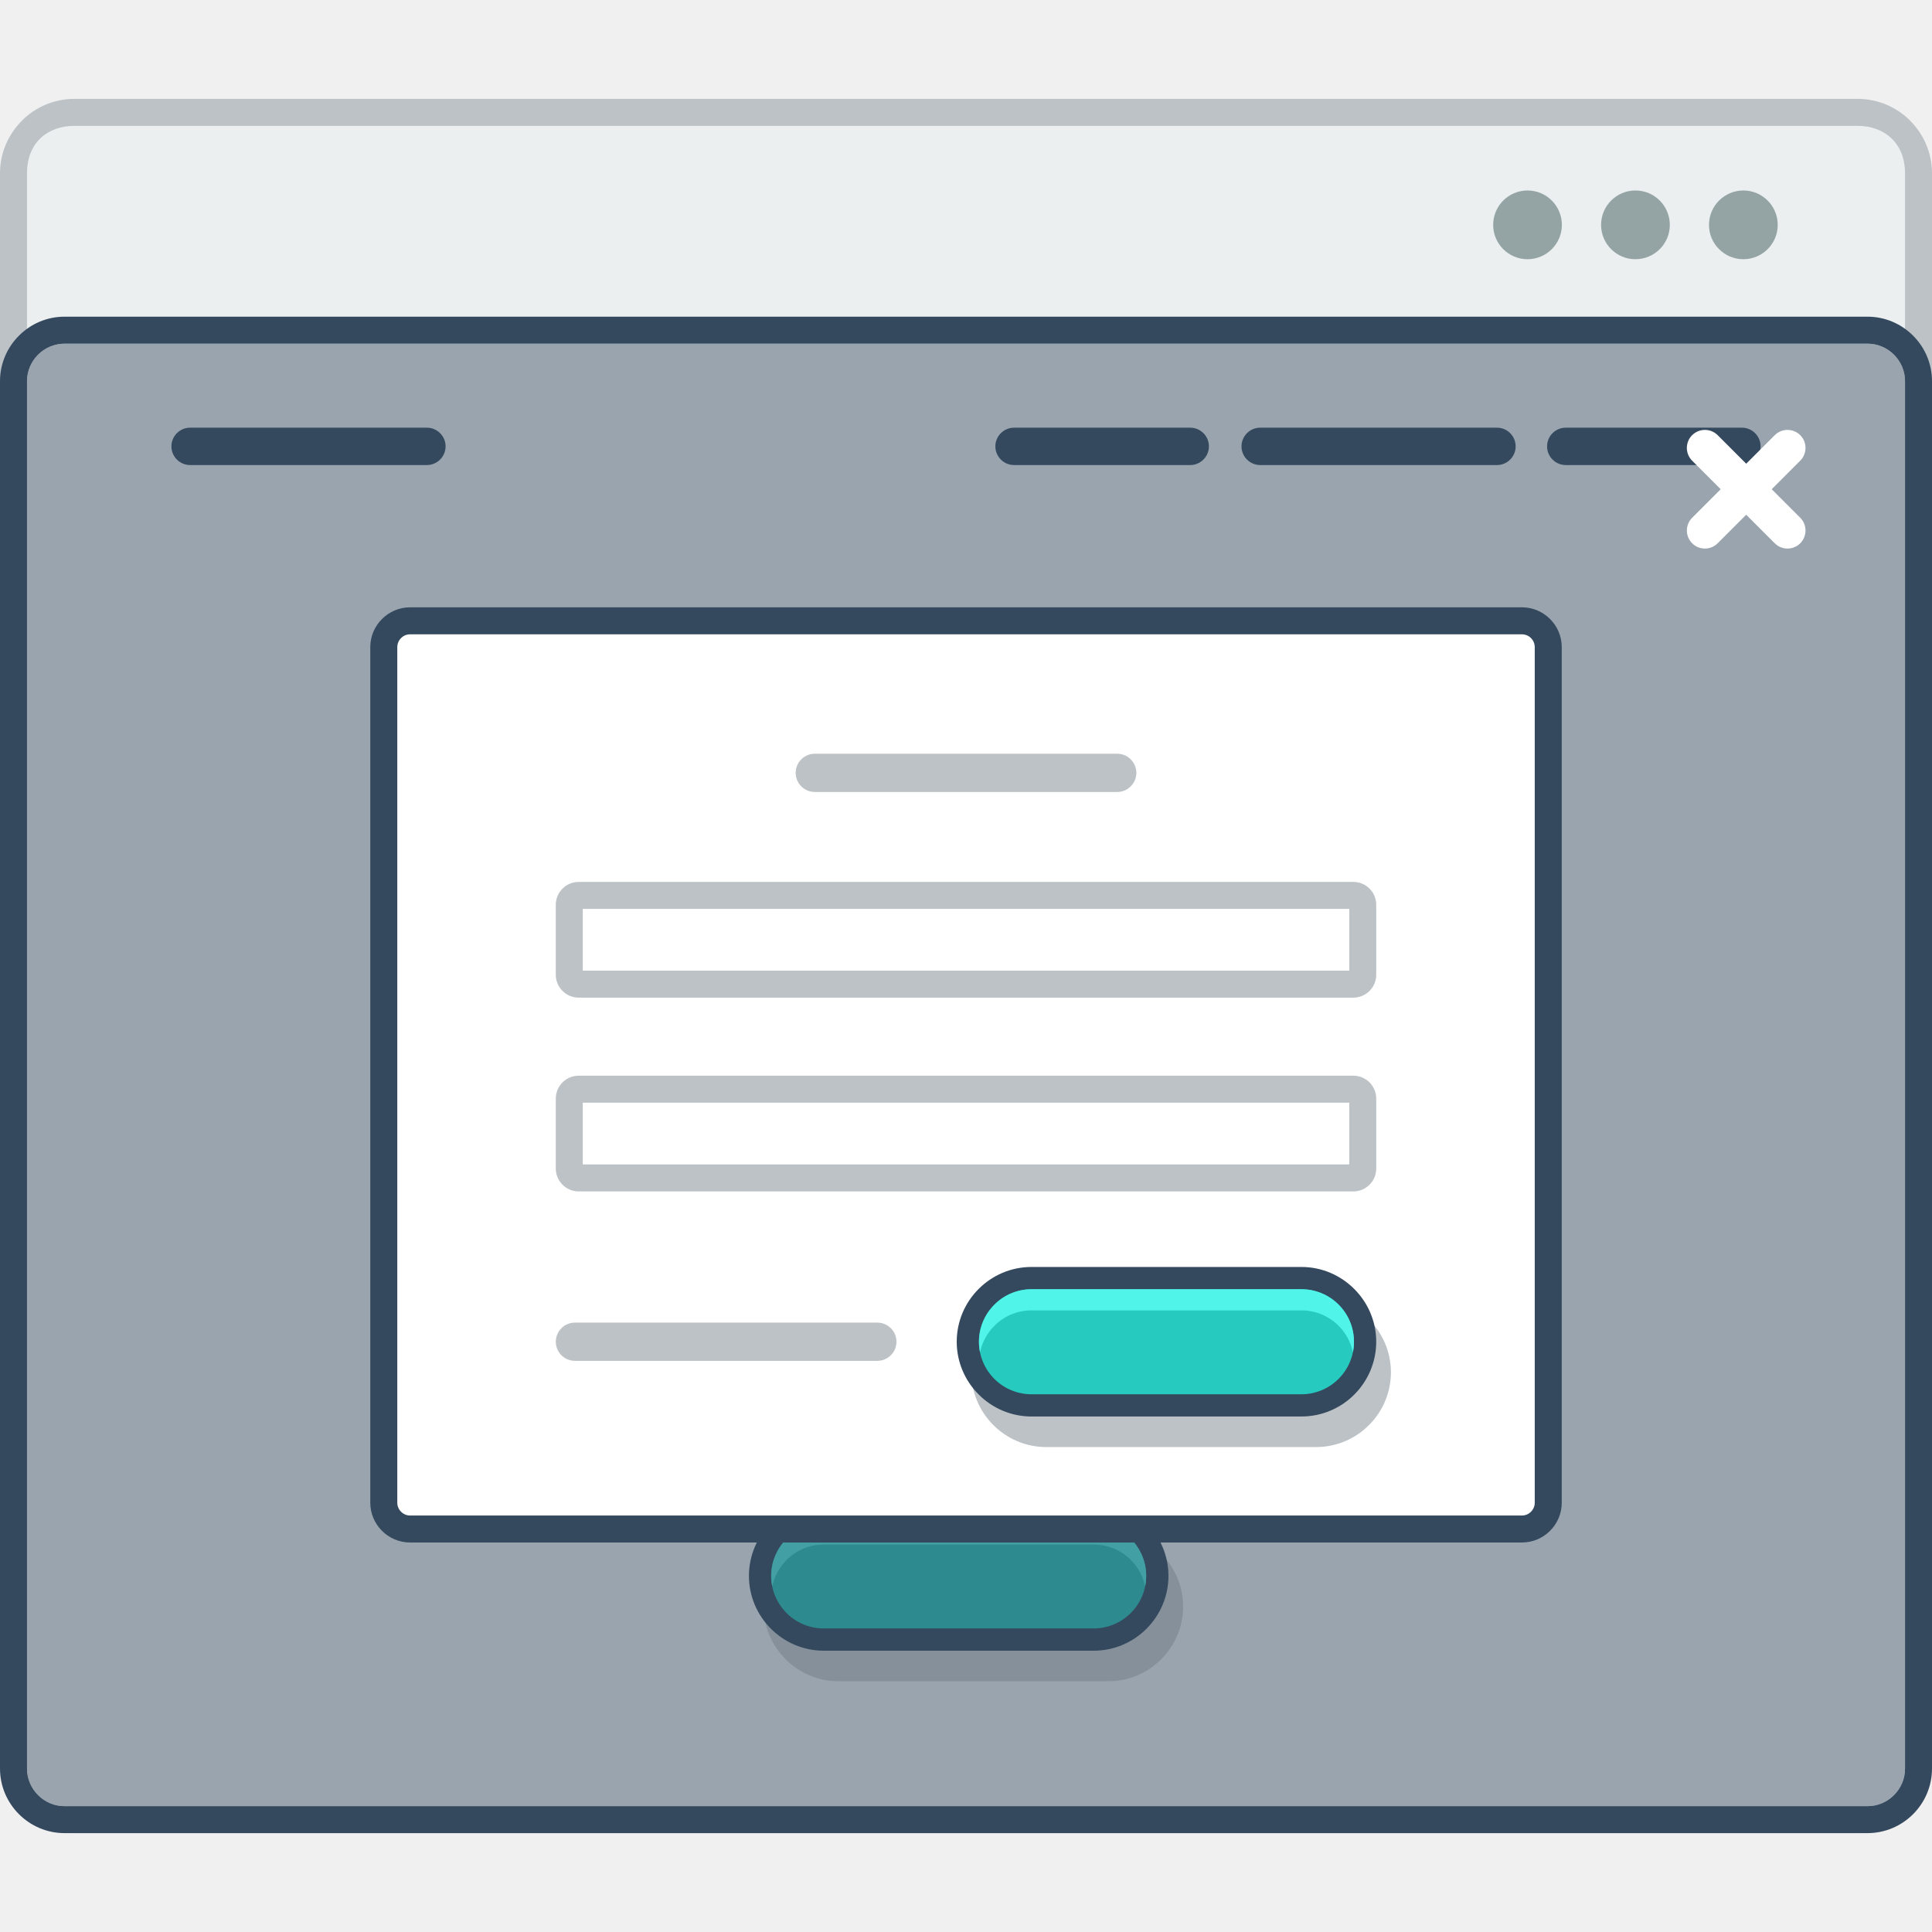
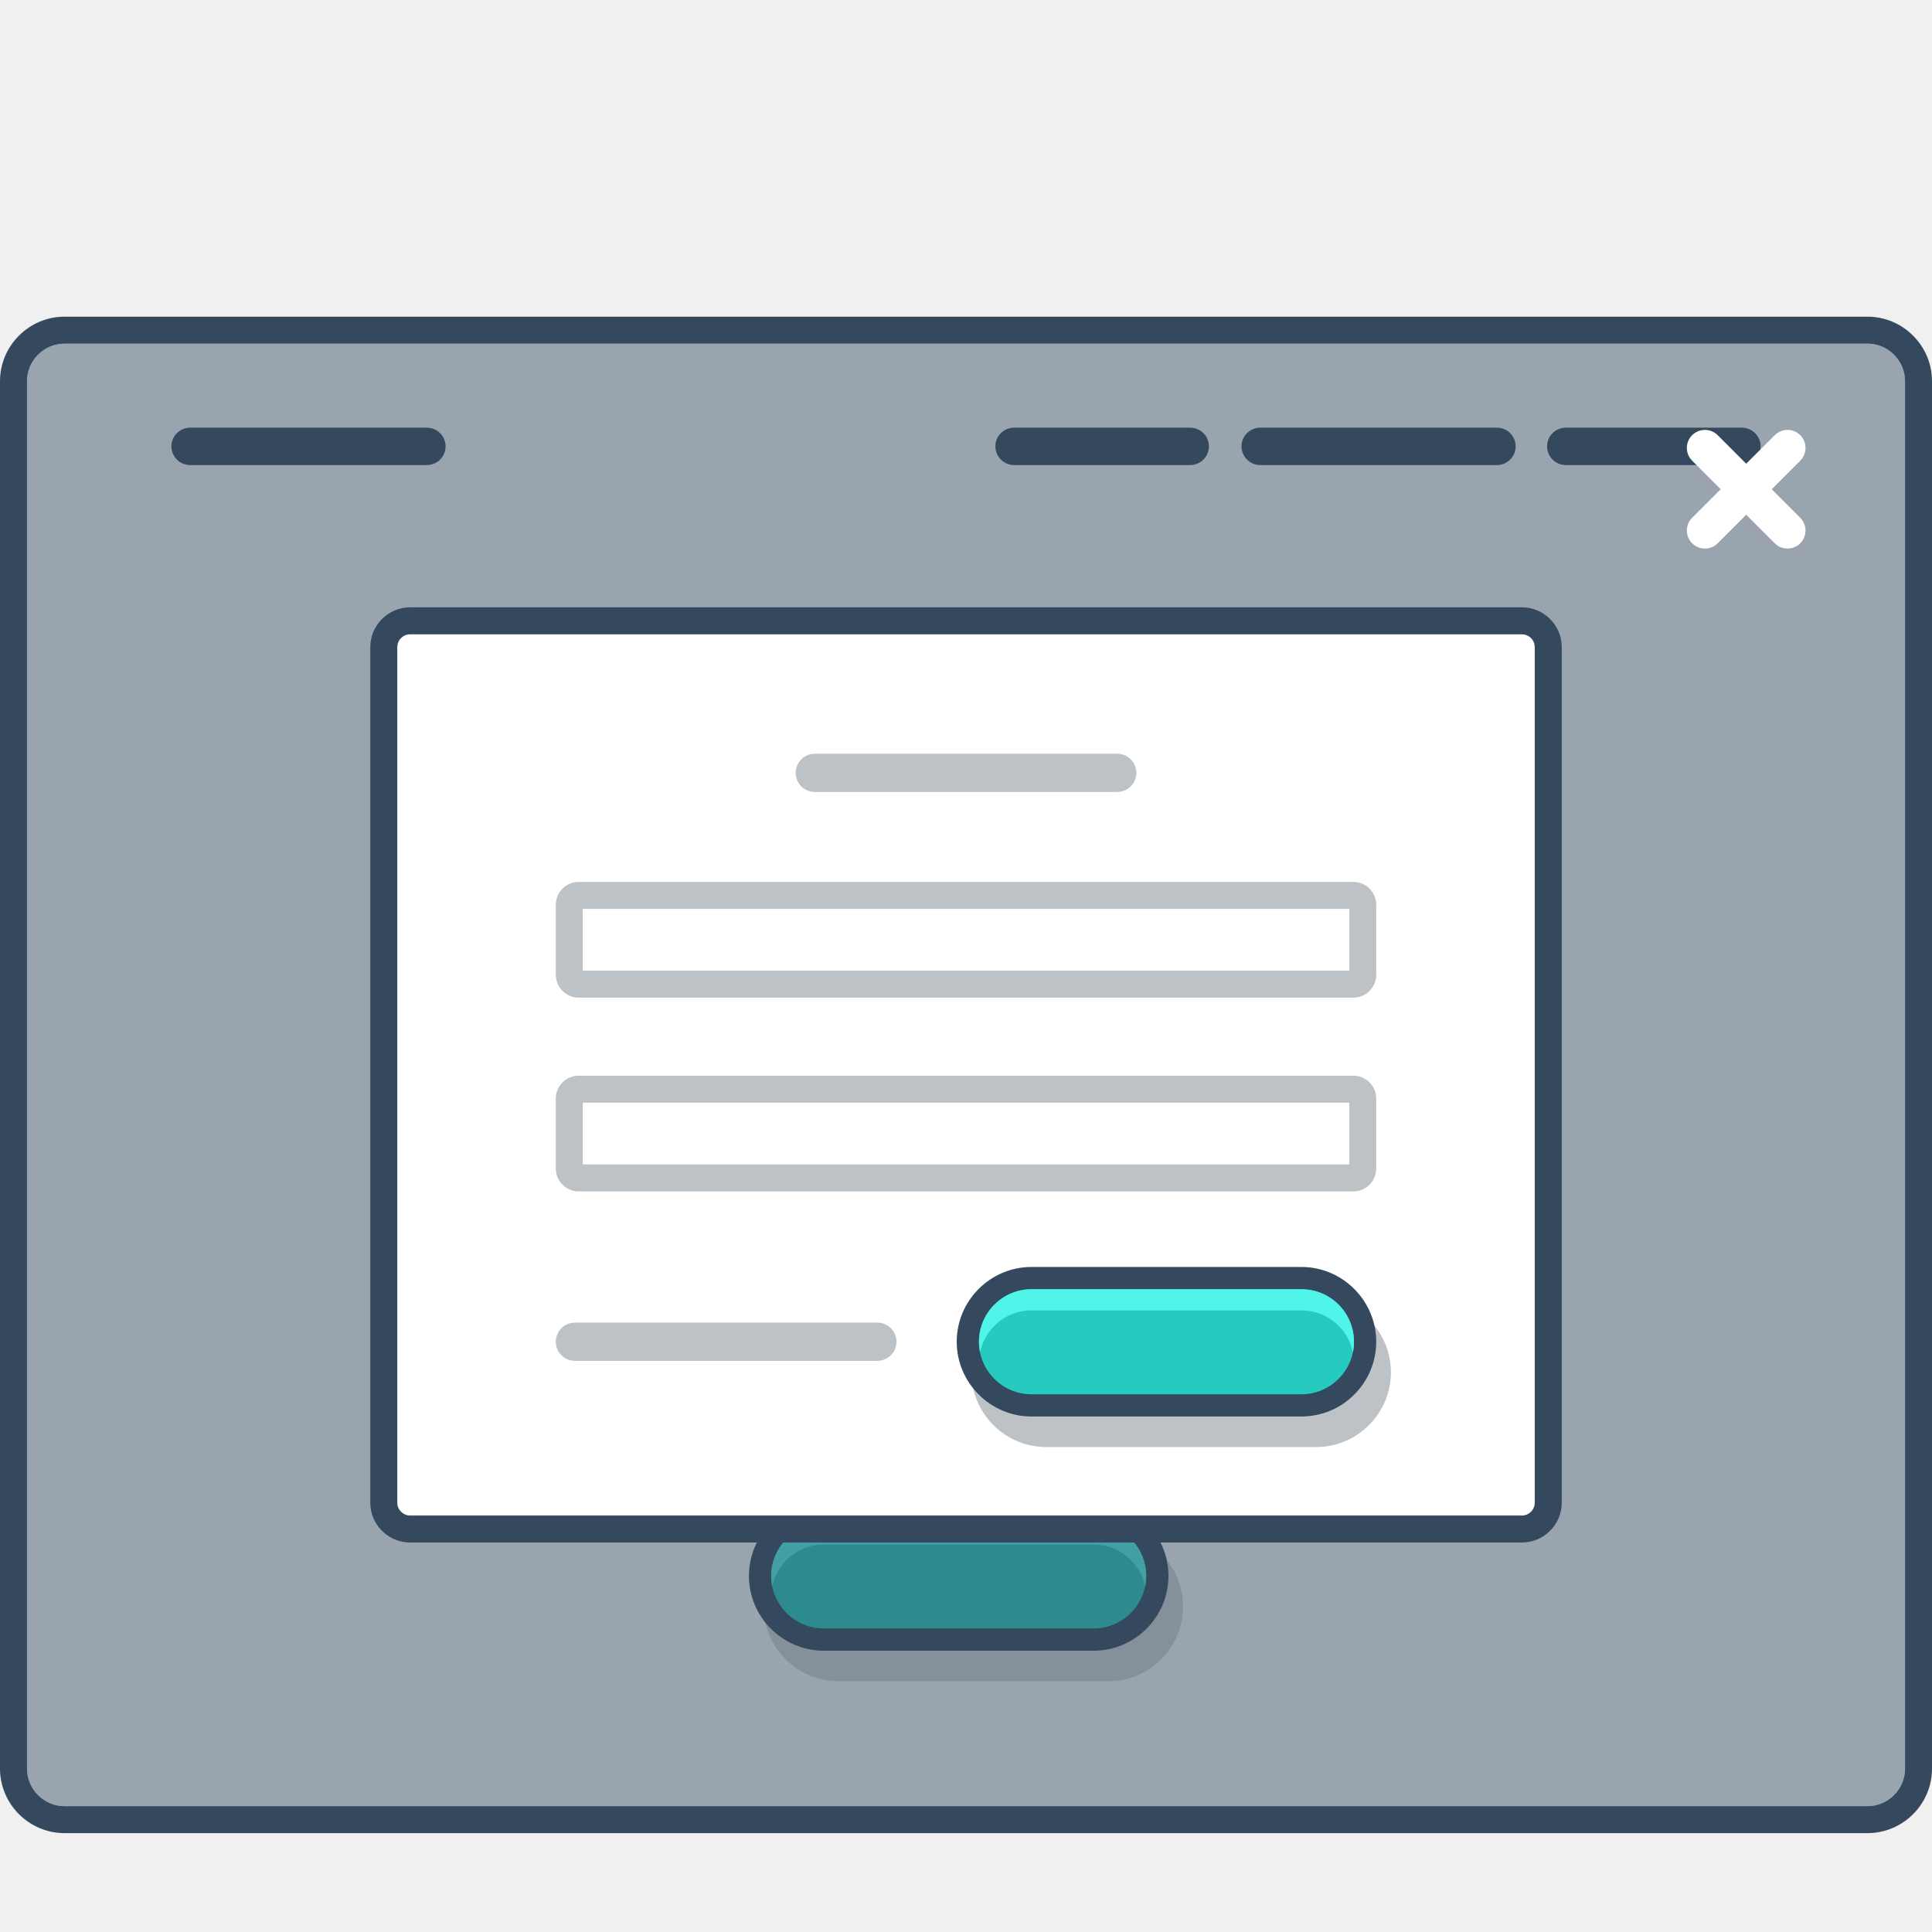
<svg xmlns="http://www.w3.org/2000/svg" version="1.0" id="Layer_1" x="0px" y="0px" width="800px" height="800px" viewBox="192.228 203.884 420.716 377.658" enable-background="new 0 0 800 800" xml:space="preserve">
  <g>
-     <path fill="#BCC2C6" d="M208.43,203.884h388.32c4.456,0,8.513,1.816,11.445,4.748v0.025c2.932,2.932,4.748,6.98,4.748,11.42   v345.271c0,4.439-1.816,8.488-4.748,11.42v0.018c-2.933,2.932-6.989,4.756-11.445,4.756H208.43c-4.465,0-8.513-1.824-11.445-4.756   v-0.018c-2.932-2.932-4.756-6.98-4.756-11.42V220.077c0-4.44,1.824-8.488,4.756-11.42v-0.025   C199.917,205.7,203.965,203.884,208.43,203.884" />
-     <path fill="#EBEFF0" d="M607.07,220.077v345.271c0,6.497-4.531,10.32-10.32,10.32H208.43c-5.781,0-10.32-3.715-10.32-10.32V220.077   c0-6.73,4.557-10.313,10.32-10.313h388.32C602.53,209.765,607.07,213.463,607.07,220.077" />
    <path fill="#34495E" d="M206.289,251.314h392.602c3.873,0,7.389,1.583,9.929,4.132c2.55,2.54,4.124,6.055,4.124,9.929V567.48   c0,3.874-1.574,7.39-4.124,9.938c-2.54,2.54-6.056,4.123-9.929,4.123H206.289c-3.873,0-7.389-1.583-9.93-4.123   c-2.548-2.549-4.131-6.064-4.131-9.938V265.375c0-3.874,1.583-7.389,4.131-9.929C198.9,252.896,202.416,251.314,206.289,251.314" />
    <path fill-rule="evenodd" clip-rule="evenodd" fill="#FFFFFF" d="M206.289,257.195c-2.174,0-4.239,0.867-5.772,2.399   c-1.541,1.541-2.407,3.607-2.407,5.781V567.48c0,2.174,0.866,4.24,2.407,5.781c1.533,1.541,3.599,2.407,5.772,2.407h392.602   c2.174,0,4.24-0.866,5.773-2.407c1.541-1.541,2.406-3.598,2.406-5.781V265.375c0-2.182-0.865-4.24-2.406-5.781   c-1.533-1.532-3.6-2.399-5.773-2.399H206.289z" />
    <path fill="#34495E" d="M533.186,275.487h38.367c2.24,0,4.064,1.833,4.064,4.064v0.009c0,2.232-1.824,4.065-4.064,4.065h-38.367   c-2.241,0-4.065-1.833-4.065-4.065v-0.009C529.12,277.32,530.944,275.487,533.186,275.487" />
    <path fill="#34495E" d="M466.646,275.487h51.569c2.241,0,4.065,1.833,4.065,4.064v0.009c0,2.232-1.824,4.065-4.065,4.065h-51.569   c-2.241,0-4.065-1.833-4.065-4.065v-0.009C462.581,277.32,464.405,275.487,466.646,275.487" />
    <path fill="#34495E" d="M413.044,275.487h38.367c2.241,0,4.073,1.833,4.073,4.064v0.009c0,2.232-1.832,4.065-4.073,4.065h-38.367   c-2.232,0-4.065-1.833-4.065-4.065v-0.009C408.979,277.32,410.812,275.487,413.044,275.487" />
    <path fill="#34495E" d="M233.619,275.487h51.578c2.232,0,4.064,1.833,4.064,4.064v0.009c0,2.232-1.832,4.065-4.064,4.065h-51.578   c-2.232,0-4.064-1.833-4.064-4.065v-0.009C229.555,277.32,231.387,275.487,233.619,275.487" />
-     <path fill-rule="evenodd" clip-rule="evenodd" fill="#94A4A5" d="M548.361,223.833c4.141,0,7.489,3.357,7.489,7.489   s-3.349,7.48-7.489,7.48c-4.132,0-7.479-3.349-7.479-7.48S544.229,223.833,548.361,223.833 M571.869,223.833   c4.132,0,7.479,3.357,7.479,7.489s-3.347,7.48-7.479,7.48c-4.141,0-7.489-3.349-7.489-7.48S567.736,223.833,571.869,223.833z    M524.863,223.833c4.132,0,7.48,3.357,7.48,7.489s-3.349,7.48-7.48,7.48c-4.131,0-7.48-3.349-7.48-7.48   S520.732,223.833,524.863,223.833z" />
    <polygon fill="#34495E" points="298.508,326.974 506.671,326.974 511.419,326.974 511.419,331.722 511.419,459.693   511.419,464.449 506.671,464.449 298.508,464.449 293.76,464.449 293.76,459.693 293.76,331.722 293.76,326.974  " />
    <rect x="299.7" y="332.913" fill="#22A6EF" width="205.78" height="125.588" />
    <path opacity="0.15" d="M463.939,371.264c-2.092-2.083-4.974-3.366-8.164-3.366c-3.189,0-6.072,1.283-8.154,3.366   s-3.365,4.964-3.365,8.155s1.291,6.072,3.373,8.155s4.965,3.374,8.146,3.374c3.19,0,6.072-1.283,8.164-3.365   c2.074-2.083,3.365-4.973,3.365-8.163S466.014,373.346,463.939,371.264 M455.775,358.394c5.789,0,11.045,2.357,14.852,6.164   l0.018,0.017c3.807,3.807,6.156,9.054,6.156,14.844c0,5.797-2.35,11.045-6.156,14.852l-0.018,0.017   c-3.807,3.807-9.063,6.165-14.852,6.165c-5.806,0-11.062-2.357-14.868-6.165c-3.799-3.798-6.156-9.063-6.156-14.869   c0-5.79,2.357-11.037,6.156-14.844l0.025-0.017C444.739,360.751,449.986,358.394,455.775,358.394z M445.713,409.938v-0.008   l0.143,0.2l2.665,3.54l-0.042,0.033l15.961,21.683c1.141,1.557,1.623,3.123,1.623,4.599h-0.017c0,1.165-0.291,2.224-0.79,3.147   c-0.483,0.875-1.15,1.608-1.941,2.191c-1.316,0.966-3.008,1.5-4.706,1.5v-0.018l-40.108,0.008l-76.793-0.008   c-1.85,0-3.457-0.533-4.689-1.441c-0.857-0.624-1.532-1.432-2.008-2.373h-0.017c-0.45-0.9-0.683-1.908-0.683-2.991h-0.018   c0-1.582,0.551-3.273,1.741-4.89l16.802-22.848l-0.018-0.025l1.541-2.041l0.184-0.259v0.009l0.033-0.051l20.775-27.612   c0.732-0.975,1.532-1.783,2.383-2.416c1.623-1.224,3.398-1.824,5.238-1.815c1.842,0.008,3.59,0.624,5.182,1.815   c0.85,0.642,1.657,1.45,2.382,2.416l19.834,26.372l9.596-12.762c0.725-0.966,1.524-1.774,2.374-2.415   c1.6-1.191,3.365-1.808,5.206-1.808c1.833-0.008,3.607,0.591,5.224,1.808c0.849,0.633,1.648,1.44,2.382,2.415l10.528,14.002   L445.713,409.938z M454.11,437.344l-16.044-21.807l-0.674-0.916l-9.813-13.045l-0.025-0.033l-0.016,0.033l-11.088,14.735   l-2.298,3.048l-3.782,5.031l-3.782-5.031l-2.29-3.048l-21.333-28.347l-0.018-0.033l-0.024,0.033l-20.142,26.771l-0.6,0.809   l-16.026,21.799l72.345,0.018L454.11,437.344z" />
    <path fill="#34495E" d="M452.818,351.489c5.79,0,11.046,2.357,14.853,6.164l0.017,0.008c3.807,3.807,6.155,9.063,6.155,14.853   c0,5.797-2.349,11.045-6.155,14.852l-0.017,0.017c-3.807,3.798-9.063,6.155-14.853,6.155c-5.806,0-11.062-2.357-14.868-6.155   c-3.799-3.807-6.156-9.063-6.156-14.869c0-5.79,2.357-11.046,6.156-14.853l0.024-0.008   C441.781,353.846,447.029,351.489,452.818,351.489 M442.748,403.025L442.748,403.025l0.149,0.199l2.666,3.54l-0.034,0.025   l15.953,21.691c1.141,1.549,1.623,3.114,1.623,4.598h-0.016c0,1.158-0.291,2.216-0.801,3.14c-0.474,0.876-1.141,1.616-1.932,2.2   c-1.316,0.966-3.008,1.499-4.706,1.499v-0.017l-40.108,0.009l-76.793-0.009c-1.85-0.008-3.457-0.533-4.69-1.441   c-0.857-0.633-1.532-1.433-2.007-2.383h-0.018c-0.44-0.891-0.682-1.898-0.682-2.99h-0.018c0-1.582,0.55-3.273,1.742-4.88   l16.801-22.85l-0.018-0.033l1.541-2.041l0.184-0.25l0,0l0.034-0.041l20.774-27.613c0.732-0.975,1.533-1.783,2.382-2.424   c1.624-1.216,3.398-1.816,5.239-1.808c1.842,0.008,3.591,0.625,5.182,1.816c0.85,0.641,1.657,1.449,2.382,2.416l19.834,26.372   l9.595-12.761c0.725-0.966,1.525-1.775,2.375-2.416c1.599-1.199,3.365-1.808,5.206-1.816c1.832,0,3.606,0.6,5.223,1.816   c0.85,0.633,1.649,1.441,2.383,2.416l10.528,13.994L442.748,403.025z" />
    <path fill-rule="evenodd" clip-rule="evenodd" fill="#39D4FF" d="M452.818,356.886c4.157,0,8.097,1.641,11.038,4.573l0.016,0.025   c2.94,2.932,4.581,6.872,4.581,11.029s-1.641,8.097-4.581,11.037l-0.016,0.017c-2.941,2.941-6.881,4.582-11.038,4.582   c-4.165,0-8.104-1.641-11.054-4.582c-2.94-2.94-4.573-6.889-4.573-11.053c0-4.157,1.633-8.097,4.573-11.029l0.017-0.025   C444.723,358.519,448.661,356.886,452.818,356.886" />
    <path fill-rule="evenodd" clip-rule="evenodd" fill="#39D4FF" d="M407.413,410.723l13.911-18.493   c0.374-0.5,0.808-0.975,1.308-1.342c0.583-0.449,1.225-0.732,1.974-0.732c0.74,0,1.383,0.292,1.967,0.732   c0.499,0.367,0.932,0.842,1.307,1.342l10.671,14.186l18.583,25.264c0.217,0.284,0.426,0.641,0.518,0.991l0.042,0.134v0.434   l-0.034,0.133c-0.083,0.291-0.258,0.524-0.499,0.699c-0.317,0.233-0.717,0.366-1.1,0.416l-0.076,0.018l-40.44,0.017l-76.793-0.017   c-0.491,0-1.091-0.092-1.491-0.392l-0.217-0.149l-0.291-0.609v-0.541l0.024-0.116c0.1-0.45,0.375-0.925,0.643-1.292l18.375-24.98   l20.916-27.805c0.375-0.5,0.809-0.975,1.309-1.35c0.591-0.441,1.224-0.733,1.974-0.725c0.749,0,1.383,0.292,1.975,0.733   c0.499,0.375,0.933,0.842,1.308,1.35L407.413,410.723z" />
    <path fill="#D7D7D7" d="M433.586,523.957h-58.793c-2.257,0-4.315,0.926-5.807,2.425c-1.49,1.491-2.415,3.548-2.415,5.806   c0,2.266,0.916,4.323,2.399,5.806l0.016,0.018c1.483,1.481,3.541,2.407,5.807,2.407h58.793c2.256,0,4.314-0.934,5.806-2.425   s2.415-3.548,2.415-5.806c0-2.266-0.924-4.323-2.407-5.814C437.908,524.883,435.852,523.957,433.586,523.957 M374.793,515.903   h58.793c4.472,0,8.537,1.832,11.486,4.78l0.016,0.018c2.949,2.948,4.782,7.013,4.782,11.486c0,4.481-1.833,8.555-4.782,11.503   c-2.947,2.949-7.021,4.782-11.502,4.782h-58.793c-4.465,0-8.529-1.833-11.486-4.782l-0.009-0.008l-0.009-0.008   c-2.947-2.957-4.78-7.022-4.78-11.487c0-4.481,1.833-8.555,4.78-11.504C366.238,517.735,370.313,515.903,374.793,515.903z" />
    <path fill="#34495E" d="M371.595,509.247h58.792c4.474,0,8.537,1.832,11.486,4.781l0.018,0.018   c2.948,2.948,4.781,7.014,4.781,11.485c0,4.482-1.833,8.556-4.781,11.504c-2.949,2.949-7.022,4.782-11.504,4.782h-58.792   c-4.465,0-8.53-1.833-11.487-4.782l-0.008-0.008l-0.009-0.009c-2.948-2.956-4.772-7.021-4.772-11.487   c0-4.481,1.824-8.555,4.772-11.503C363.04,511.079,367.113,509.247,371.595,509.247" />
    <path fill="#27CABF" d="M430.387,514.096c3.04,0,5.938,1.198,8.088,3.349c2.141,2.148,3.35,5.047,3.35,8.087   c0,3.041-1.209,5.932-3.358,8.081c-2.148,2.141-5.039,3.356-8.079,3.356h-58.792c-3.032,0-5.932-1.199-8.081-3.34l-0.008-0.017   c-2.148-2.149-3.348-5.049-3.348-8.081c0-3.04,1.215-5.931,3.355-8.079c2.149-2.149,5.04-3.356,8.081-3.356H430.387z" />
    <path fill="#51F4E9" d="M430.387,514.096c3.04,0,5.938,1.198,8.088,3.349c2.141,2.148,3.35,5.047,3.35,8.087   c0,0.784-0.084,1.55-0.234,2.3c-0.45-2.174-1.523-4.182-3.115-5.781c-2.149-2.148-5.048-3.349-8.088-3.349h-58.792   c-3.041,0-5.932,1.208-8.081,3.357c-1.59,1.6-2.674,3.606-3.114,5.78c-0.158-0.749-0.241-1.523-0.241-2.308   c0-3.04,1.215-5.931,3.355-8.079c2.149-2.149,5.04-3.356,8.081-3.356H430.387z" />
    <path fill-rule="evenodd" clip-rule="evenodd" fill="#BCC2C6" d="M349.021,483.608h107.138c2.157,0,3.932,1.766,3.932,3.931l0,0   c0,2.158-1.774,3.924-3.932,3.924H349.021c-2.158,0-3.924-1.766-3.924-3.924l0,0C345.098,485.374,346.863,483.608,349.021,483.608" />
    <path opacity="0.5" fill-rule="evenodd" clip-rule="evenodd" fill="#34495E" d="M206.289,257.195c-2.174,0-4.239,0.867-5.772,2.399   c-1.541,1.541-2.407,3.607-2.407,5.781V567.48c0,2.174,0.866,4.24,2.407,5.781c1.533,1.541,3.599,2.407,5.772,2.407h392.602   c2.174,0,4.24-0.866,5.773-2.407c1.541-1.541,2.406-3.598,2.406-5.781V265.375c0-2.182-0.865-4.24-2.406-5.781   c-1.533-1.532-3.6-2.399-5.773-2.399H206.289z" />
    <path fill-rule="evenodd" clip-rule="evenodd" fill="#FFFFFF" d="M566.271,277.12l6.214,6.214l6.214-6.214   c1.532-1.533,4.023-1.533,5.556,0l0,0c1.524,1.524,1.524,4.023,0,5.548l-6.214,6.223l6.214,6.214c1.524,1.524,1.524,4.023,0,5.556   l0,0c-1.532,1.533-4.023,1.533-5.556,0l-6.214-6.214l-6.214,6.214c-1.533,1.533-4.032,1.533-5.557,0l0,0   c-1.533-1.532-1.533-4.032,0-5.556l6.215-6.214l-6.224-6.223c-1.524-1.524-1.524-4.023,0-5.548h0.009   C562.239,275.587,564.738,275.587,566.271,277.12" />
    <path fill="#34495E" d="M281.533,314.604h242.114c2.39,0,4.556,0.975,6.122,2.549c1.575,1.566,2.549,3.74,2.549,6.122v186.313   c0,2.382-0.974,4.548-2.549,6.122c-1.566,1.574-3.732,2.541-6.122,2.541H281.533c-2.383,0-4.558-0.967-6.123-2.541   c-1.574-1.574-2.549-3.74-2.549-6.122V323.275c0-2.382,0.975-4.556,2.549-6.122C276.976,315.579,279.15,314.604,281.533,314.604" />
    <path fill-rule="evenodd" clip-rule="evenodd" fill="#FFFFFF" d="M281.533,320.485c-0.751,0-1.441,0.292-1.967,0.816   c-0.533,0.533-0.824,1.232-0.824,1.974v186.313c0,0.741,0.291,1.44,0.824,1.966c0.525,0.524,1.216,0.824,1.967,0.824h242.114   c0.741,0,1.441-0.292,1.966-0.824c0.533-0.525,0.824-1.225,0.824-1.966V323.275c0-0.742-0.291-1.441-0.824-1.974   c-0.524-0.525-1.225-0.816-1.966-0.816H281.533z" />
    <path fill-rule="evenodd" clip-rule="evenodd" fill="#BCC2C6" d="M318.233,374.404h168.712c2.741,0,4.973,2.24,4.973,4.973v15.252   c0,2.732-2.239,4.973-4.973,4.973H318.233c-2.731,0-4.973-2.241-4.973-4.973v-15.252   C313.261,376.645,315.493,374.404,318.233,374.404" />
    <rect x="319.134" y="380.276" fill-rule="evenodd" clip-rule="evenodd" fill="#FFFFFF" width="166.913" height="13.444" />
    <path fill-rule="evenodd" clip-rule="evenodd" fill="#BCC2C6" d="M318.233,416.603h168.712c2.741,0,4.973,2.241,4.973,4.973v15.253   c0,2.731-2.239,4.973-4.973,4.973H318.233c-2.731,0-4.973-2.241-4.973-4.973v-15.253   C313.261,418.836,315.493,416.603,318.233,416.603" />
    <rect x="319.134" y="422.476" fill-rule="evenodd" clip-rule="evenodd" fill="#FFFFFF" width="166.913" height="13.444" />
    <path fill="#BCC2C6" d="M478.832,472.963h-58.791c-2.258,0-4.315,0.924-5.807,2.415c-1.49,1.499-2.415,3.558-2.415,5.814   c0,2.266,0.916,4.323,2.398,5.807l0.017,0.016c1.483,1.483,3.541,2.399,5.807,2.399h58.791c2.258,0,4.315-0.925,5.807-2.415   c1.49-1.491,2.424-3.55,2.424-5.807c0-2.266-0.925-4.323-2.415-5.814C483.156,473.887,481.098,472.963,478.832,472.963    M420.041,464.907h58.791c4.474,0,8.539,1.833,11.487,4.781l0.017,0.018c2.949,2.948,4.782,7.014,4.782,11.486   c0,4.481-1.833,8.555-4.782,11.495c-2.949,2.957-7.021,4.781-11.504,4.781h-58.791c-4.465,0-8.53-1.824-11.487-4.781h-0.008   l-0.009-0.009c-2.949-2.956-4.781-7.021-4.781-11.486c0-4.49,1.832-8.556,4.781-11.504S415.559,464.907,420.041,464.907z" />
    <path fill="#34495E" d="M416.843,458.252h58.791c4.474,0,8.538,1.832,11.487,4.781l0.017,0.017c2.948,2.949,4.78,7.015,4.78,11.486   c0,4.481-1.832,8.555-4.78,11.504c-2.948,2.948-7.022,4.773-11.504,4.773h-58.791c-4.466,0-8.53-1.825-11.479-4.773l-0.009-0.009   l-0.008-0.008c-2.956-2.957-4.78-7.021-4.78-11.487c0-4.481,1.824-8.554,4.78-11.503   C408.287,460.084,412.361,458.252,416.843,458.252" />
    <path fill="#27CABF" d="M475.634,463.1c3.041,0,5.939,1.199,8.089,3.349s3.348,5.048,3.348,8.088c0,3.041-1.207,5.931-3.356,8.081   c-2.141,2.141-5.039,3.356-8.08,3.356h-58.791c-3.032,0-5.932-1.2-8.072-3.341l-0.017-0.016c-2.149-2.15-3.348-5.049-3.348-8.081   c0-3.04,1.215-5.931,3.364-8.079c2.141-2.148,5.04-3.357,8.072-3.357H475.634z" />
    <path fill="#51F4E9" d="M475.634,463.1c3.041,0,5.939,1.199,8.089,3.349s3.348,5.048,3.348,8.088c0,0.775-0.074,1.551-0.232,2.3   c-0.45-2.175-1.525-4.189-3.115-5.78c-2.149-2.15-5.048-3.349-8.089-3.349h-58.791c-3.032,0-5.932,1.207-8.072,3.356   c-1.6,1.599-2.683,3.606-3.123,5.78c-0.159-0.749-0.241-1.523-0.241-2.308c0-3.04,1.215-5.931,3.364-8.079   c2.141-2.148,5.04-3.357,8.072-3.357H475.634z" />
    <path fill-rule="evenodd" clip-rule="evenodd" fill="#BCC2C6" d="M317.418,470.371h65.863c2.291,0,4.165,1.875,4.165,4.165l0,0   c0,2.291-1.874,4.157-4.165,4.157h-65.863c-2.292,0-4.157-1.866-4.157-4.157l0,0C313.261,472.246,315.126,470.371,317.418,470.371" />
    <path fill-rule="evenodd" clip-rule="evenodd" fill="#BCC2C6" d="M369.653,346.491h65.872c2.283,0,4.157,1.874,4.157,4.157v0.008   c0,2.282-1.874,4.157-4.157,4.157h-65.872c-2.281,0-4.156-1.875-4.156-4.157v-0.008   C365.497,348.365,367.372,346.491,369.653,346.491" />
  </g>
</svg>
